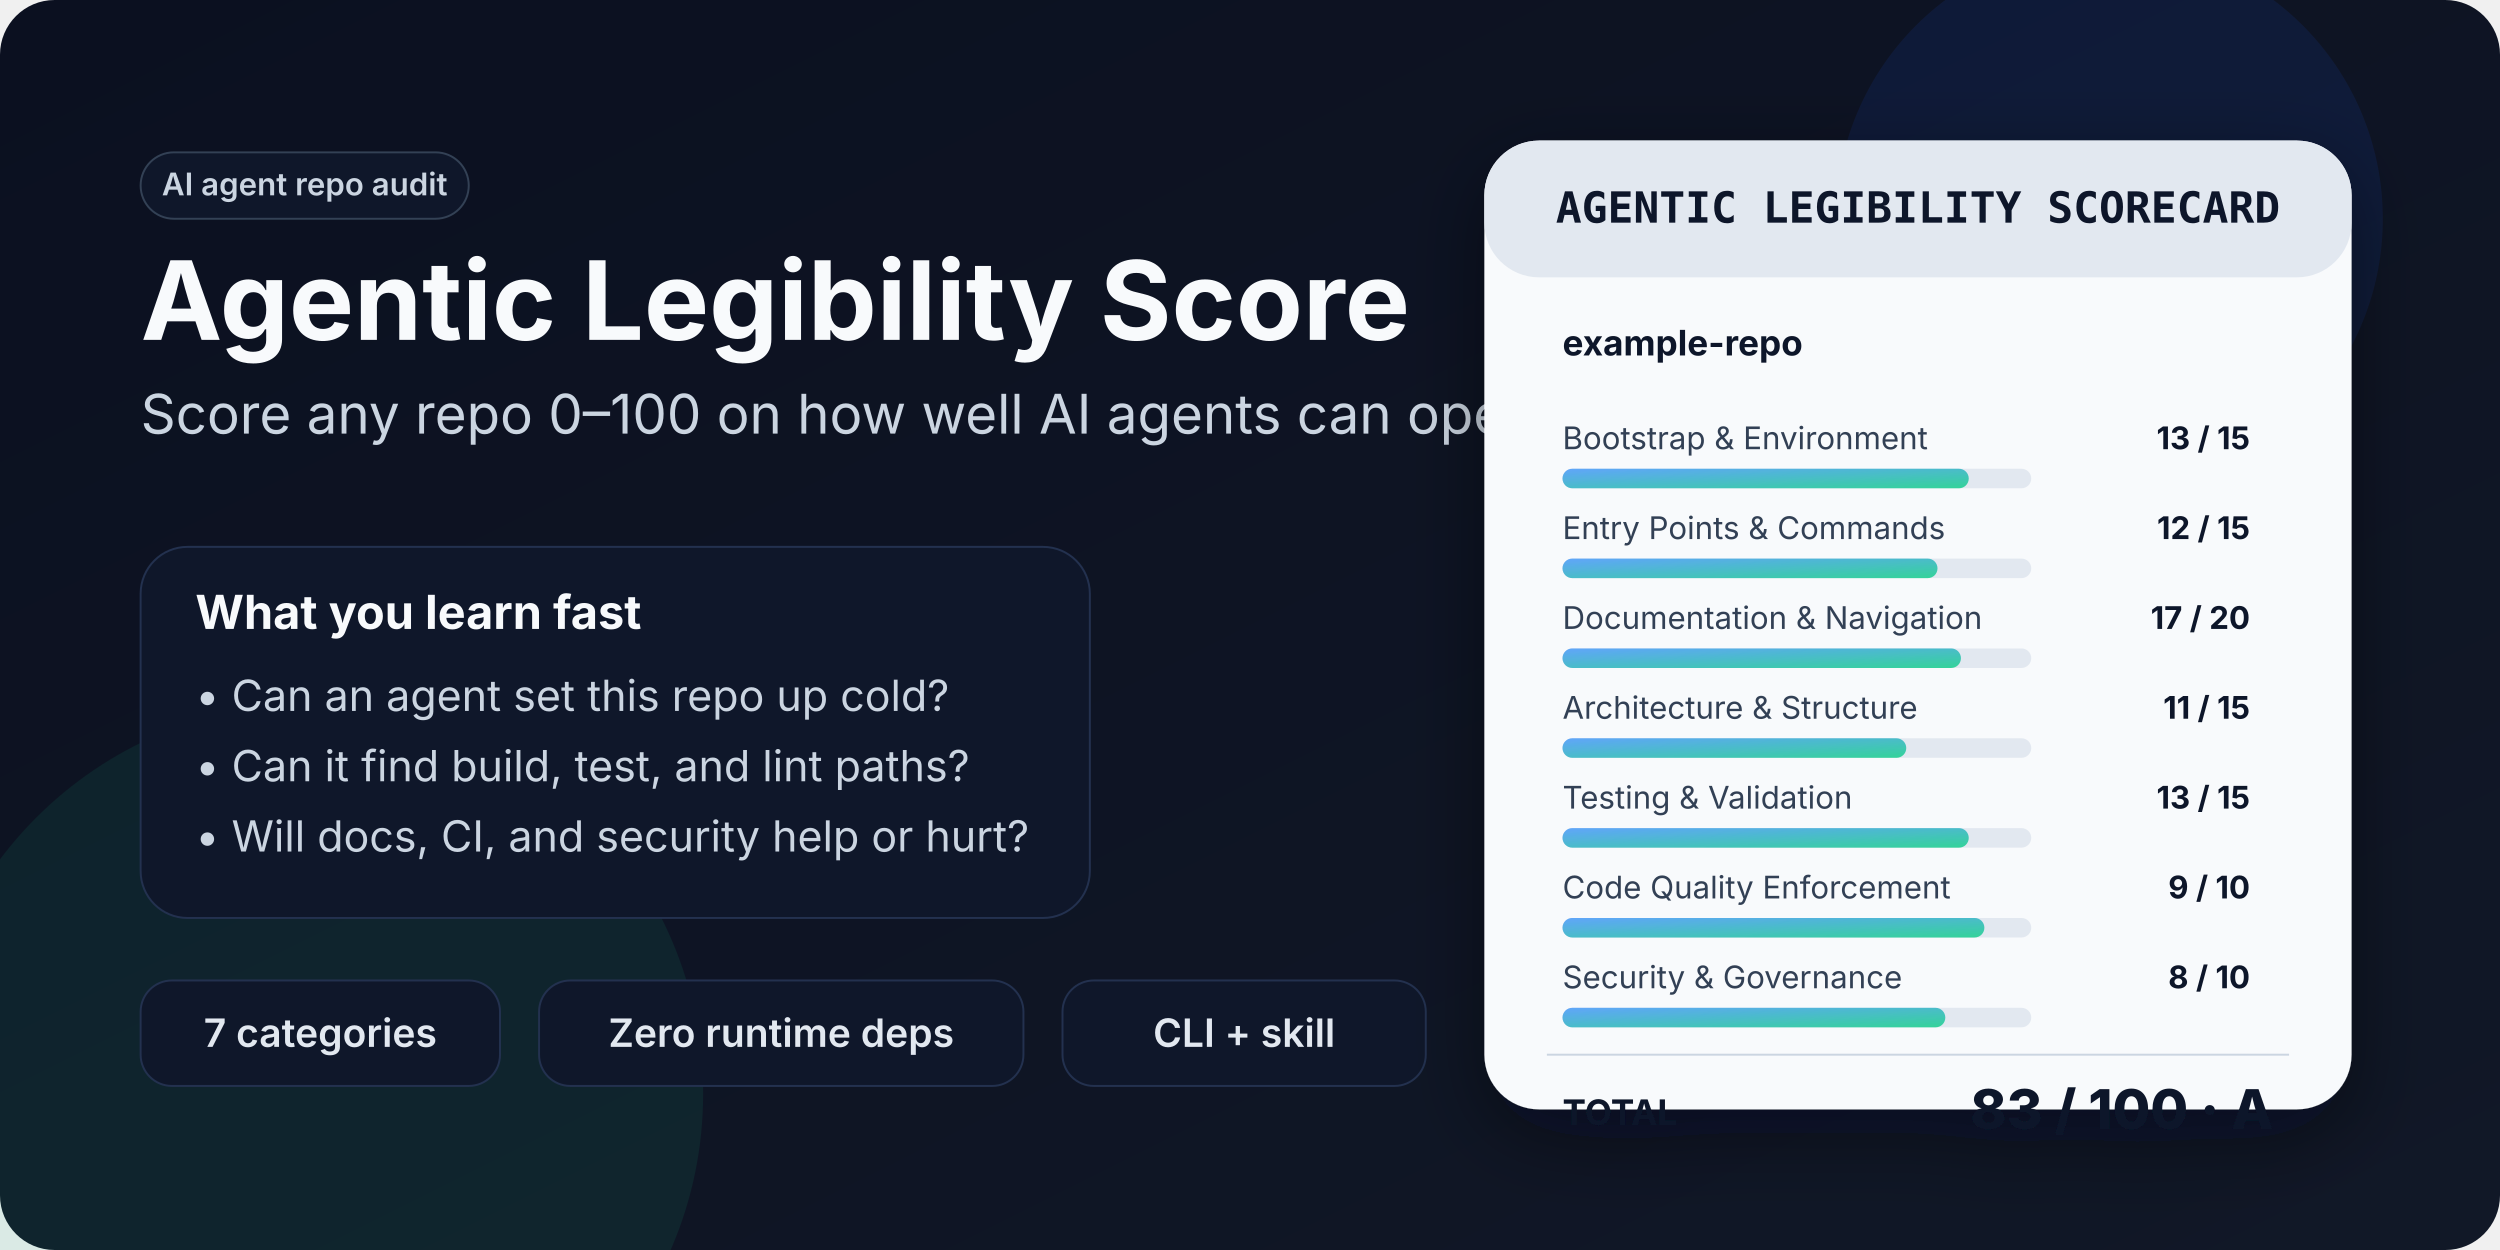
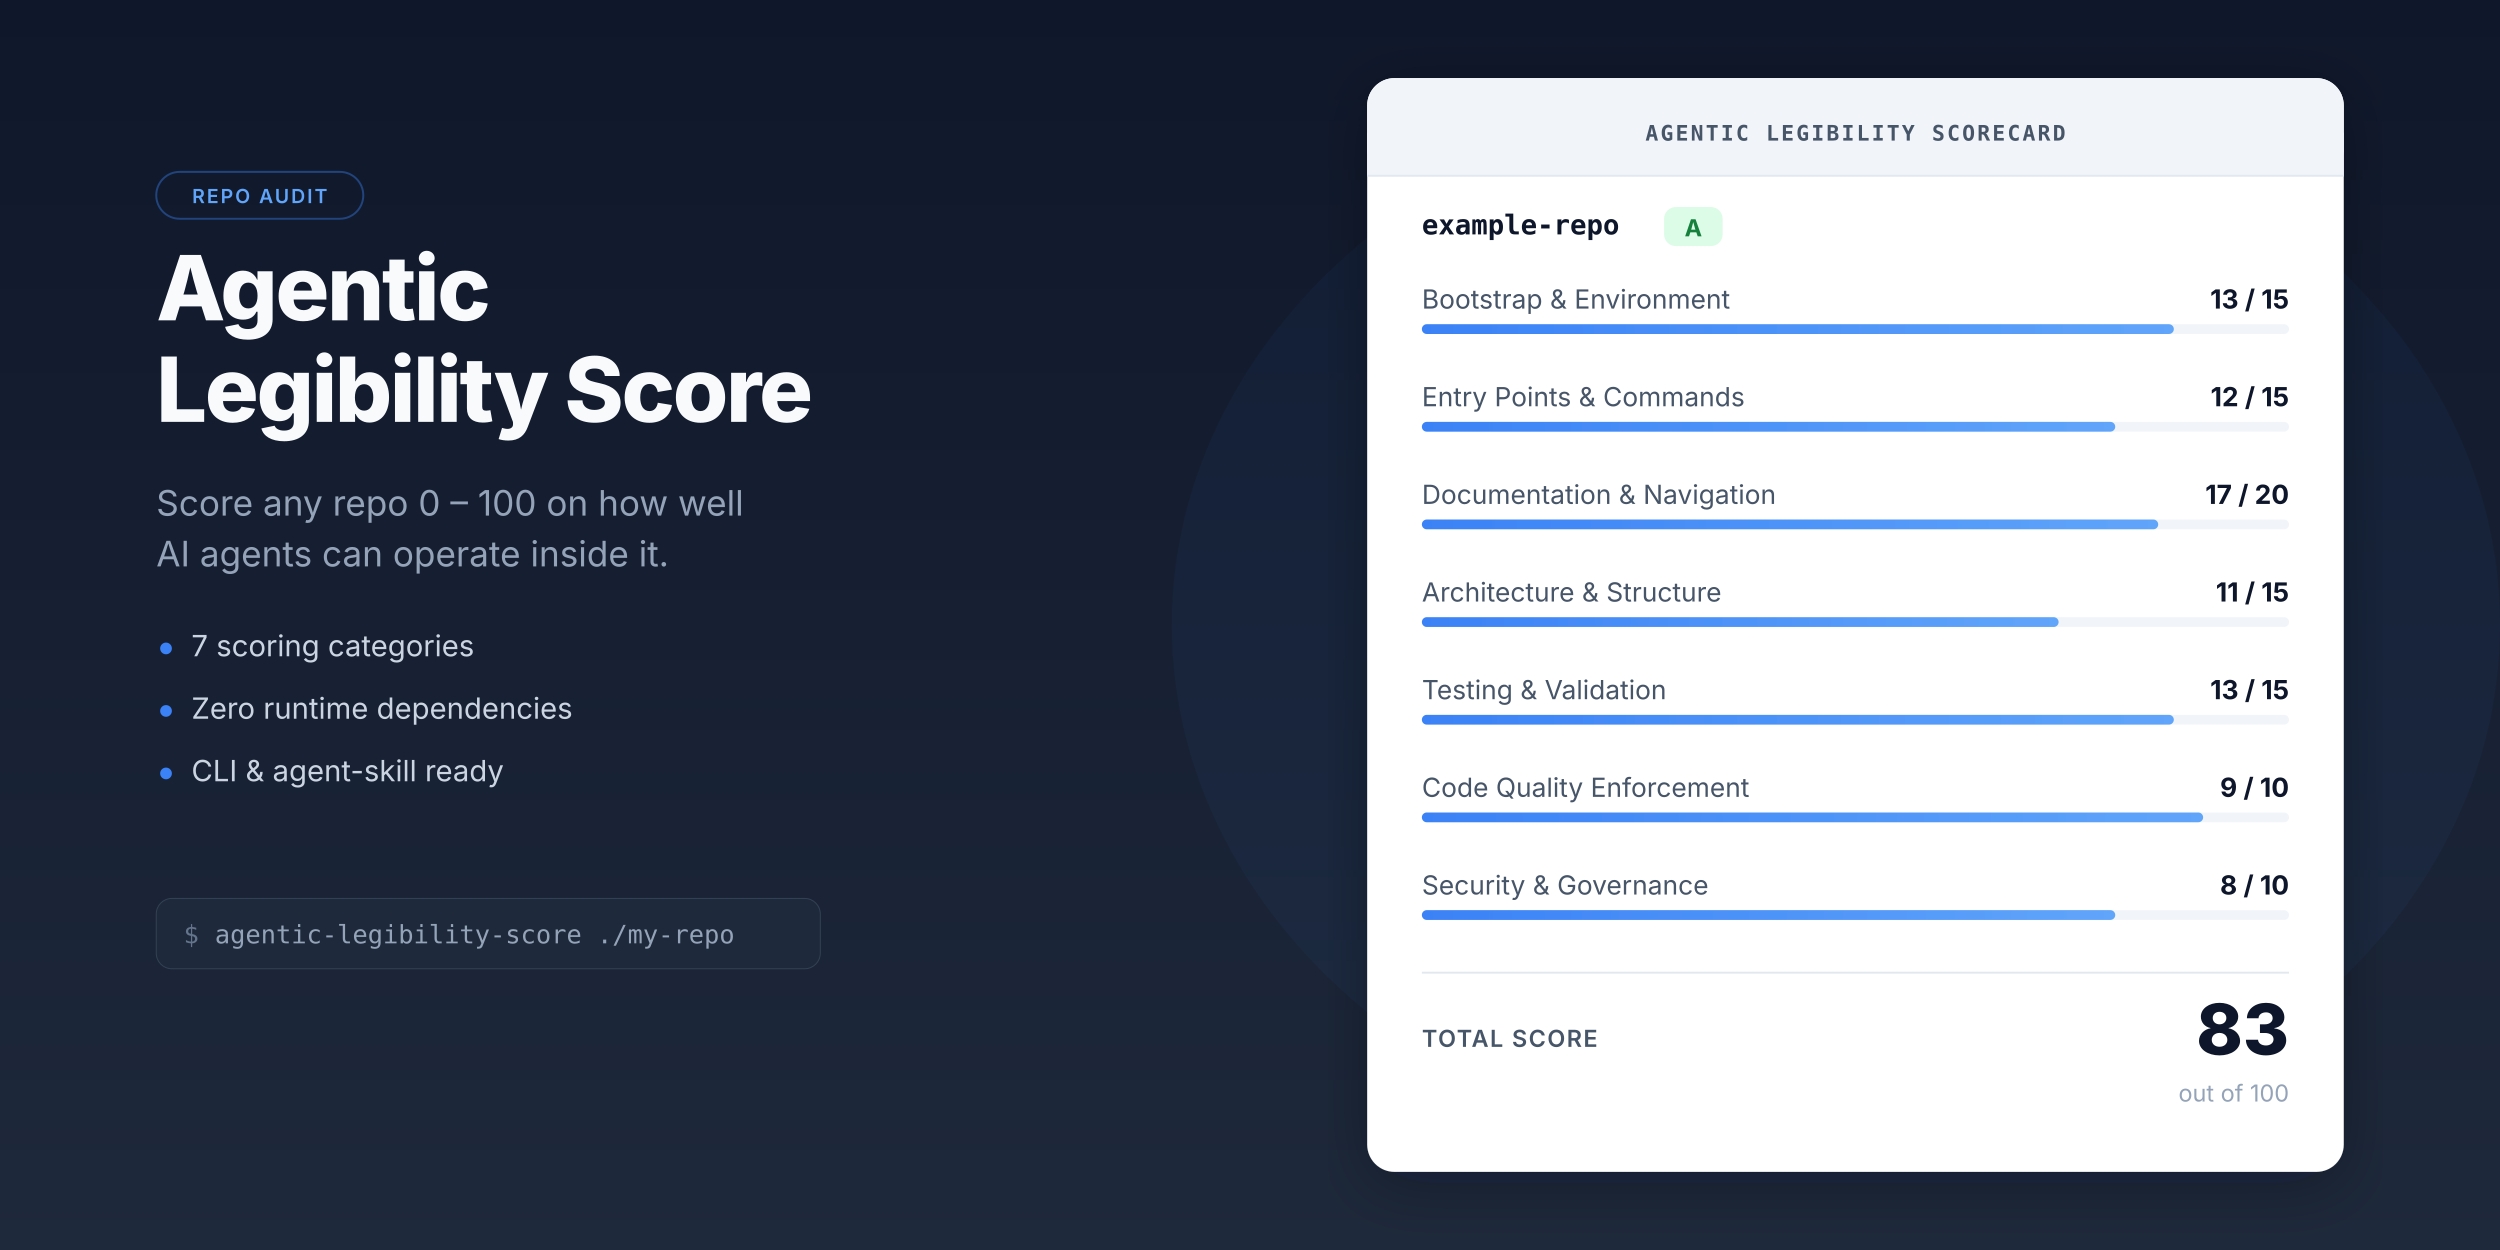
- <svg xmlns="http://www.w3.org/2000/svg" width="1280" height="640" viewBox="0 0 1280 640" role="img" aria-labelledby="title desc">
+ <svg xmlns="http://www.w3.org/2000/svg" width="1280" height="640" viewBox="0 0 1280 640" role="img" aria-labelledby="hero-title hero-desc">
  <defs>
-     <linearGradient id="bg" x1="0" y1="0" x2="1" y2="1">
-       <stop offset="0%" stop-color="#0b1020" />
-       <stop offset="100%" stop-color="#111827" />
+     <linearGradient id="bg" x1="0" y1="0" x2="0" y2="1">
+       <stop offset="0%" stop-color="#0f172a" />
+       <stop offset="100%" stop-color="#1e293b" />
    </linearGradient>
-     <linearGradient id="accent" x1="0" y1="0" x2="1" y2="1">
-       <stop offset="0%" stop-color="#60a5fa" />
-       <stop offset="100%" stop-color="#34d399" />
+     <linearGradient id="bar" x1="0" y1="0" x2="1" y2="0">
+       <stop offset="0%" stop-color="#3b82f6" />
+       <stop offset="100%" stop-color="#60a5fa" />
    </linearGradient>
-     <filter id="shadow" x="-20%" y="-20%" width="140%" height="140%">
-       <feDropShadow dx="0" dy="12" stdDeviation="20" flood-color="#020617" flood-opacity="0.45" />
+     <filter id="cs" x="-4%" y="-4%" width="108%" height="112%">
+       <feDropShadow dx="0" dy="6" stdDeviation="16" flood-color="#020617" flood-opacity="0.30" />
    </filter>
  </defs>
-   <rect width="1280" height="640" fill="url(#bg)" rx="28" />
-   <circle cx="1080" cy="112" r="140" fill="#1d4ed8" opacity="0.12" />
-   <circle cx="160" cy="560" r="200" fill="#10b981" opacity="0.10" />
-   <g transform="translate(72 78)">
-     <rect x="0" y="0" width="168" height="34" rx="17" fill="#0f172a" stroke="#334155" />
-     <text x="84" y="22" text-anchor="middle" fill="#cbd5e1" font-family="Inter, Arial, sans-serif" font-size="16" font-weight="600">AI agent repo audit</text>
-     <text x="0" y="96" fill="#f8fafc" font-family="Inter, Arial, sans-serif" font-size="56" font-weight="700">Agentic Legibility Score</text>
-     <text x="0" y="144" fill="#cbd5e1" font-family="Inter, Arial, sans-serif" font-size="28">Score any repo 0–100 on how well AI agents can operate inside it.</text>
-     <g transform="translate(0 202)">
-       <rect x="0" y="0" width="486" height="190" rx="24" fill="#0f172a" stroke="#23314f" />
-       <text x="28" y="42" fill="#f8fafc" font-family="Inter, Arial, sans-serif" font-size="24" font-weight="700">What you learn fast</text>
-       <g fill="#cbd5e1" font-family="Inter, Arial, sans-serif" font-size="22">
-         <text x="28" y="84">• Can an agent set this repo up cold?</text>
-         <text x="28" y="120">• Can it find build, test, and lint paths?</text>
-         <text x="28" y="156">• Will docs, CI, and security help or hurt?</text>
-       </g>
+   <rect width="1280" height="640" fill="url(#bg)" />
+   <ellipse cx="940" cy="320" rx="340" ry="280" fill="#3b82f6" opacity="0.04" />
+   <g transform="translate(80,0)">
+     <g transform="translate(0,88)">
+       <rect width="106" height="24" rx="12" fill="none" stroke="#3b82f6" stroke-opacity="0.4" />
+       <text x="53" y="16" text-anchor="middle" fill="#60a5fa" font-family="Inter,-apple-system,sans-serif" font-size="10" font-weight="600" letter-spacing="0.1em">REPO AUDIT</text>
    </g>
-     <g transform="translate(0 424)">
-       <rect x="0" y="0" width="184" height="54" rx="16" fill="#0f172a" stroke="#23314f" />
-       <text x="92" y="34" text-anchor="middle" fill="#e2e8f0" font-family="Inter, Arial, sans-serif" font-size="20" font-weight="600">7 categories</text>
-       <rect x="204" y="0" width="248" height="54" rx="16" fill="#0f172a" stroke="#23314f" />
-       <text x="328" y="34" text-anchor="middle" fill="#e2e8f0" font-family="Inter, Arial, sans-serif" font-size="20" font-weight="600">Zero runtime deps</text>
-       <rect x="472" y="0" width="186" height="54" rx="16" fill="#0f172a" stroke="#23314f" />
-       <text x="565" y="34" text-anchor="middle" fill="#e2e8f0" font-family="Inter, Arial, sans-serif" font-size="20" font-weight="600">CLI + skill</text>
+     <text y="164" fill="#f8fafc" font-family="Inter,-apple-system,sans-serif" font-size="46" font-weight="800" letter-spacing="-0.025em">Agentic</text>
+     <text y="216" fill="#f8fafc" font-family="Inter,-apple-system,sans-serif" font-size="46" font-weight="800" letter-spacing="-0.025em">Legibility Score</text>
+     <text y="264" fill="#94a3b8" font-family="Inter,-apple-system,sans-serif" font-size="18">Score any repo 0 – 100 on how well</text>
+     <text y="290" fill="#94a3b8" font-family="Inter,-apple-system,sans-serif" font-size="18">AI agents can operate inside it.</text>
+     <g transform="translate(0,336)">
+       <circle cx="5" cy="-4" r="3" fill="#3b82f6" />
+       <text x="18" y="0" fill="#cbd5e1" font-family="Inter,-apple-system,sans-serif" font-size="15">7 scoring categories</text>
+       <circle cx="5" cy="28" r="3" fill="#3b82f6" />
+       <text x="18" y="32" fill="#cbd5e1" font-family="Inter,-apple-system,sans-serif" font-size="15">Zero runtime dependencies</text>
+       <circle cx="5" cy="60" r="3" fill="#3b82f6" />
+       <text x="18" y="64" fill="#cbd5e1" font-family="Inter,-apple-system,sans-serif" font-size="15">CLI &amp; agent-skill ready</text>
+     </g>
+     <g transform="translate(0,460)">
+       <rect width="340" height="36" rx="8" fill="#1e293b" stroke="#334155" stroke-width="0.5" />
+       <text x="14" y="23" fill="#64748b" font-family="ui-monospace,'SF Mono',Menlo,monospace" font-size="13">$</text>
+       <text x="30" y="23" fill="#94a3b8" font-family="ui-monospace,'SF Mono',Menlo,monospace" font-size="13">agentic-legibility-score ./my-repo</text>
    </g>
  </g>
-   <g transform="translate(760 72)" filter="url(#shadow)">
-     <rect width="444" height="496" rx="28" fill="#f8fafc" />
-     <rect x="0" y="0" width="444" height="70" rx="28" fill="#e2e8f0" />
-     <text x="222" y="42" text-anchor="middle" fill="#0f172a" font-family="Menlo, Consolas, monospace" font-size="22" font-weight="700">AGENTIC LEGIBILITY SCORECARD</text>
-     <text x="40" y="110" fill="#0f172a" font-family="Inter, Arial, sans-serif" font-size="18" font-weight="700">example-repo</text>
-     <g font-family="Inter, Arial, sans-serif" font-size="16" fill="#334155">
-       <text x="40" y="158">Bootstrap &amp; Environment</text>
-       <text x="40" y="204">Entry Points &amp; Commands</text>
-       <text x="40" y="250">Documentation &amp; Navigation</text>
-       <text x="40" y="296">Architecture &amp; Structure</text>
-       <text x="40" y="342">Testing &amp; Validation</text>
-       <text x="40" y="388">Code Quality Enforcement</text>
-       <text x="40" y="434">Security &amp; Governance</text>
-     </g>
-     <g fill="#0f172a" font-family="Inter, Arial, sans-serif" font-size="16" font-weight="700" text-anchor="end">
-       <text x="392" y="158">13 / 15</text>
-       <text x="392" y="204">12 / 15</text>
-       <text x="392" y="250">17 / 20</text>
-       <text x="392" y="296">11 / 15</text>
-       <text x="392" y="342">13 / 15</text>
-       <text x="392" y="388">9 / 10</text>
-       <text x="392" y="434">8 / 10</text>
-     </g>
-     <g>
-       <rect x="40" y="168" width="240" height="10" rx="5" fill="#e2e8f0" />
-       <rect x="40" y="168" width="208" height="10" rx="5" fill="url(#accent)" />
-       <rect x="40" y="214" width="240" height="10" rx="5" fill="#e2e8f0" />
-       <rect x="40" y="214" width="192" height="10" rx="5" fill="url(#accent)" />
-       <rect x="40" y="260" width="240" height="10" rx="5" fill="#e2e8f0" />
-       <rect x="40" y="260" width="204" height="10" rx="5" fill="url(#accent)" />
-       <rect x="40" y="306" width="240" height="10" rx="5" fill="#e2e8f0" />
-       <rect x="40" y="306" width="176" height="10" rx="5" fill="url(#accent)" />
-       <rect x="40" y="352" width="240" height="10" rx="5" fill="#e2e8f0" />
-       <rect x="40" y="352" width="208" height="10" rx="5" fill="url(#accent)" />
-       <rect x="40" y="398" width="240" height="10" rx="5" fill="#e2e8f0" />
-       <rect x="40" y="398" width="216" height="10" rx="5" fill="url(#accent)" />
-       <rect x="40" y="444" width="240" height="10" rx="5" fill="#e2e8f0" />
-       <rect x="40" y="444" width="196" height="10" rx="5" fill="url(#accent)" />
-     </g>
-     <line x1="32" x2="412" y1="468" y2="468" stroke="#cbd5e1" />
-     <text x="40" y="504" fill="#0f172a" font-family="Inter, Arial, sans-serif" font-size="18" font-weight="700">TOTAL</text>
-     <text x="404" y="506" text-anchor="end" fill="#0f172a" font-family="Inter, Arial, sans-serif" font-size="28" font-weight="800">83 / 100  ·  A</text>
+   <g transform="translate(700,40)" filter="url(#cs)">
+     <rect width="500" height="560" rx="14" fill="#ffffff" />
+     <rect width="500" height="50" rx="14" fill="#f1f5f9" />
+     <rect y="28" width="500" height="22" fill="#f1f5f9" />
+     <line x1="0" y1="50" x2="500" y2="50" stroke="#e2e8f0" stroke-width="1" />
+     <text x="250" y="32" text-anchor="middle" fill="#475569" font-family="ui-monospace,'SF Mono',Menlo,monospace" font-size="11" font-weight="700" letter-spacing="0.1em">AGENTIC LEGIBILITY SCORECARD</text>
+     <text x="28" y="80" fill="#0f172a" font-family="ui-monospace,'SF Mono',Menlo,monospace" font-size="14" font-weight="600">example-repo</text>
+     <rect x="152" y="66" width="30" height="20" rx="6" fill="#dcfce7" />
+     <text x="167" y="81" text-anchor="middle" fill="#15803d" font-family="Inter,-apple-system,sans-serif" font-size="12" font-weight="700">A</text>
+     <text x="28" y="118" fill="#475569" font-family="Inter,-apple-system,sans-serif" font-size="13.5">Bootstrap &amp; Environment</text>
+     <text x="472" y="118" text-anchor="end" fill="#0f172a" font-family="Inter,-apple-system,sans-serif" font-size="13.5" font-weight="700">13 / 15</text>
+     <rect x="28" y="126" width="444" height="5" rx="2.5" fill="#f1f5f9" />
+     <rect x="28" y="126" width="385" height="5" rx="2.5" fill="url(#bar)" />
+     <text x="28" y="168" fill="#475569" font-family="Inter,-apple-system,sans-serif" font-size="13.5">Entry Points &amp; Commands</text>
+     <text x="472" y="168" text-anchor="end" fill="#0f172a" font-family="Inter,-apple-system,sans-serif" font-size="13.5" font-weight="700">12 / 15</text>
+     <rect x="28" y="176" width="444" height="5" rx="2.5" fill="#f1f5f9" />
+     <rect x="28" y="176" width="355" height="5" rx="2.5" fill="url(#bar)" />
+     <text x="28" y="218" fill="#475569" font-family="Inter,-apple-system,sans-serif" font-size="13.5">Documentation &amp; Navigation</text>
+     <text x="472" y="218" text-anchor="end" fill="#0f172a" font-family="Inter,-apple-system,sans-serif" font-size="13.5" font-weight="700">17 / 20</text>
+     <rect x="28" y="226" width="444" height="5" rx="2.5" fill="#f1f5f9" />
+     <rect x="28" y="226" width="377" height="5" rx="2.5" fill="url(#bar)" />
+     <text x="28" y="268" fill="#475569" font-family="Inter,-apple-system,sans-serif" font-size="13.5">Architecture &amp; Structure</text>
+     <text x="472" y="268" text-anchor="end" fill="#0f172a" font-family="Inter,-apple-system,sans-serif" font-size="13.5" font-weight="700">11 / 15</text>
+     <rect x="28" y="276" width="444" height="5" rx="2.5" fill="#f1f5f9" />
+     <rect x="28" y="276" width="326" height="5" rx="2.5" fill="url(#bar)" />
+     <text x="28" y="318" fill="#475569" font-family="Inter,-apple-system,sans-serif" font-size="13.5">Testing &amp; Validation</text>
+     <text x="472" y="318" text-anchor="end" fill="#0f172a" font-family="Inter,-apple-system,sans-serif" font-size="13.5" font-weight="700">13 / 15</text>
+     <rect x="28" y="326" width="444" height="5" rx="2.5" fill="#f1f5f9" />
+     <rect x="28" y="326" width="385" height="5" rx="2.5" fill="url(#bar)" />
+     <text x="28" y="368" fill="#475569" font-family="Inter,-apple-system,sans-serif" font-size="13.5">Code Quality Enforcement</text>
+     <text x="472" y="368" text-anchor="end" fill="#0f172a" font-family="Inter,-apple-system,sans-serif" font-size="13.5" font-weight="700">9 / 10</text>
+     <rect x="28" y="376" width="444" height="5" rx="2.5" fill="#f1f5f9" />
+     <rect x="28" y="376" width="400" height="5" rx="2.5" fill="url(#bar)" />
+     <text x="28" y="418" fill="#475569" font-family="Inter,-apple-system,sans-serif" font-size="13.5">Security &amp; Governance</text>
+     <text x="472" y="418" text-anchor="end" fill="#0f172a" font-family="Inter,-apple-system,sans-serif" font-size="13.5" font-weight="700">8 / 10</text>
+     <rect x="28" y="426" width="444" height="5" rx="2.5" fill="#f1f5f9" />
+     <rect x="28" y="426" width="355" height="5" rx="2.5" fill="url(#bar)" />
+     <line x1="28" y1="458" x2="472" y2="458" stroke="#e2e8f0" stroke-width="1" />
+     <text x="28" y="496" fill="#475569" font-family="Inter,-apple-system,sans-serif" font-size="12" font-weight="600" letter-spacing="0.06em">TOTAL SCORE</text>
+     <text x="472" y="500" text-anchor="end" fill="#0f172a" font-family="Inter,-apple-system,sans-serif" font-size="36" font-weight="800">83</text>
+     <text x="472" y="524" text-anchor="end" fill="#94a3b8" font-family="Inter,-apple-system,sans-serif" font-size="12">out of 100</text>
  </g>
</svg>
